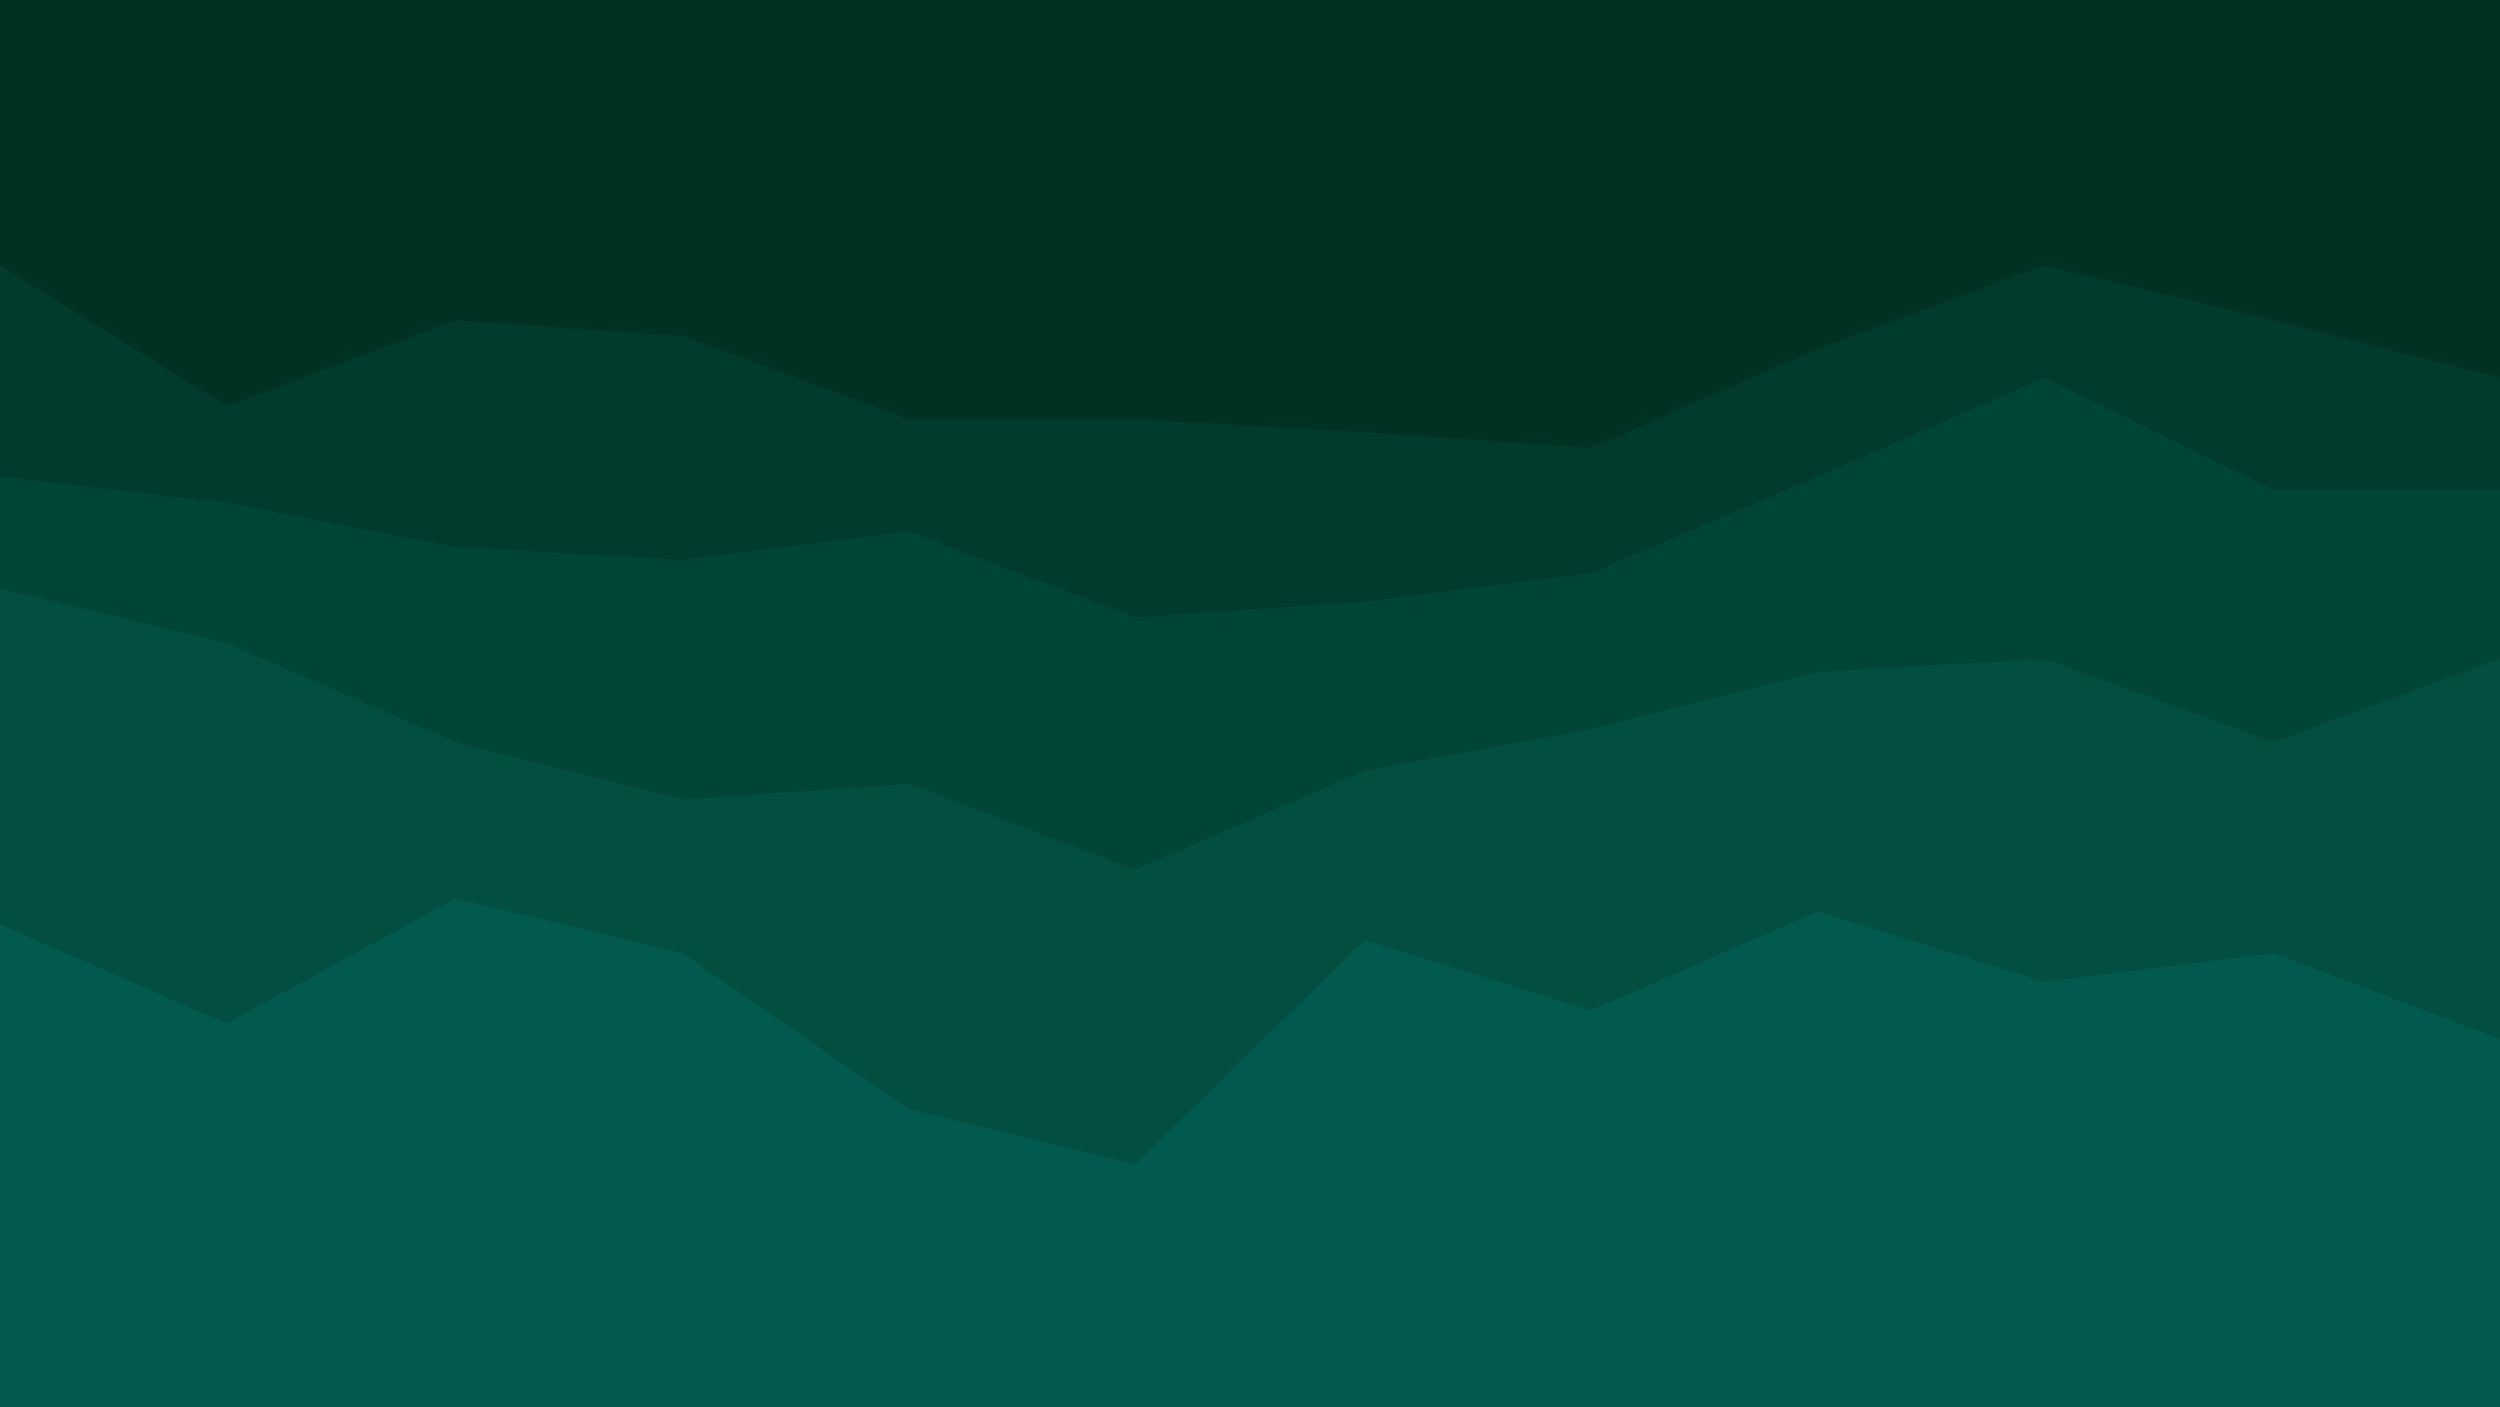
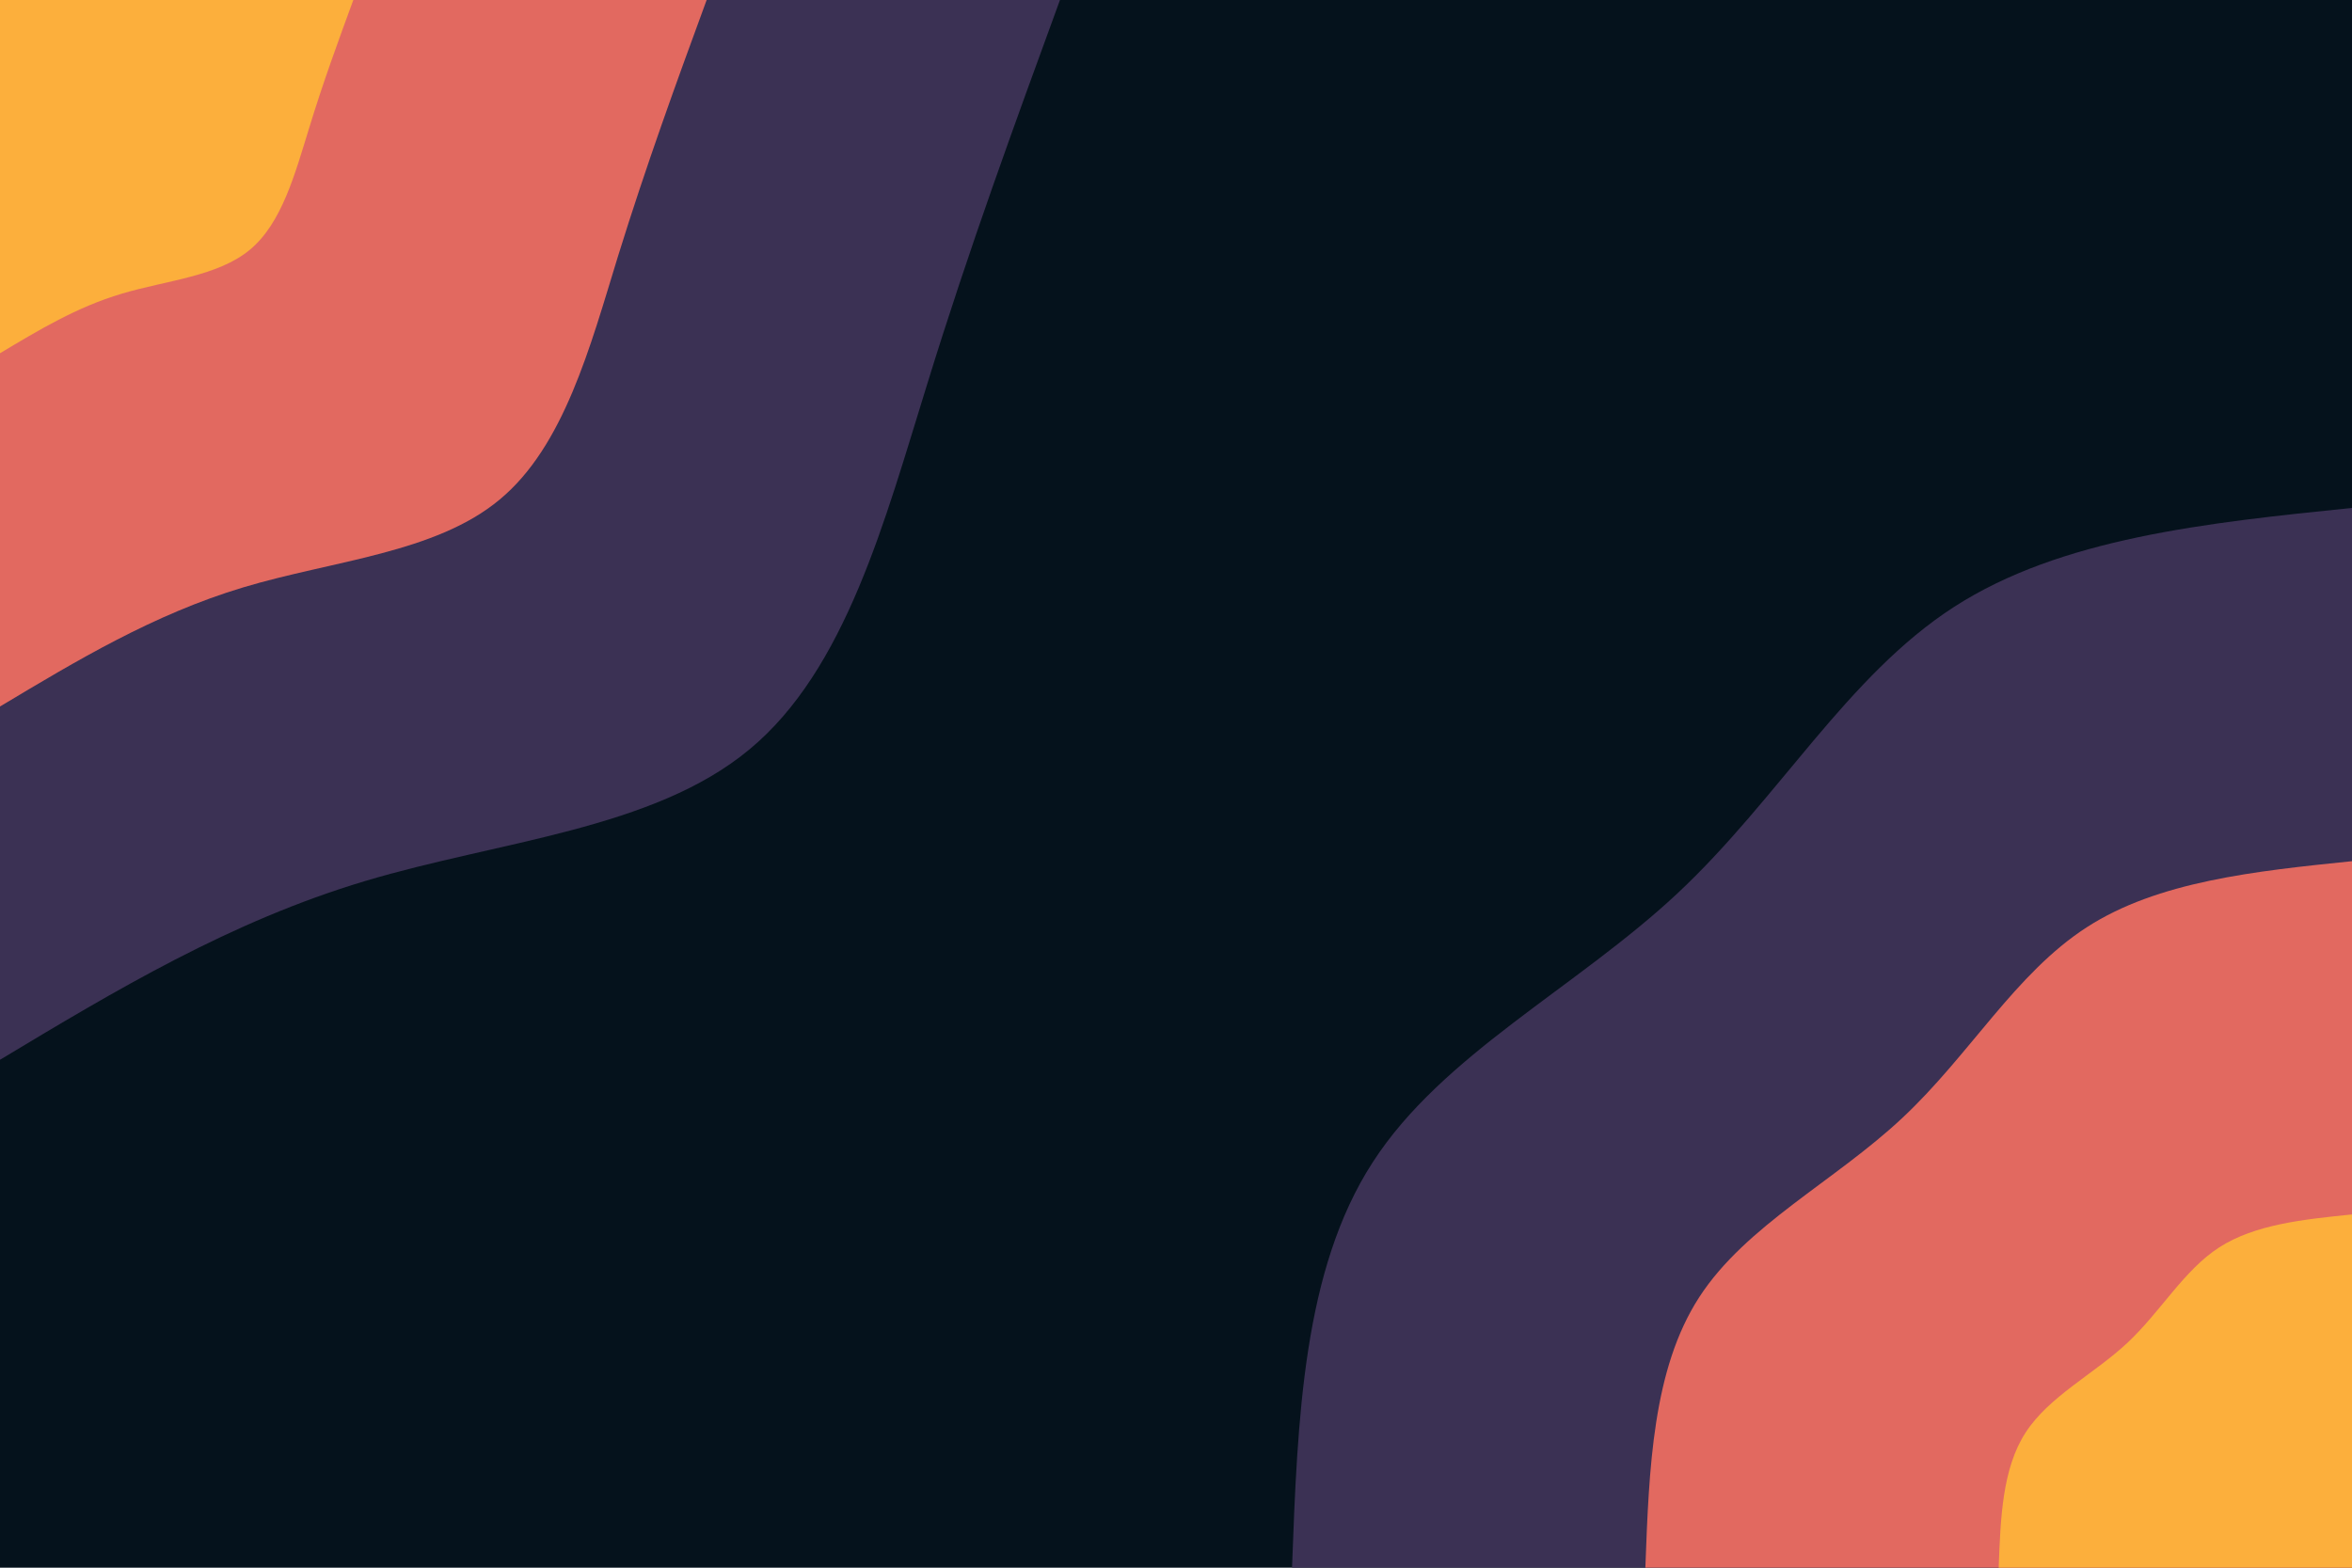
- <svg xmlns="http://www.w3.org/2000/svg" id="visual" viewBox="0 0 960 540" width="960" height="540" version="1.1">
-   <path d="M0 104L87 158L175 125L262 131L349 163L436 163L524 168L611 174L698 136L785 104L873 125L960 147L960 0L873 0L785 0L698 0L611 0L524 0L436 0L349 0L262 0L175 0L87 0L0 0Z" fill="#003223" />
-   <path d="M0 185L87 195L175 212L262 217L349 206L436 239L524 233L611 222L698 185L785 147L873 190L960 190L960 145L873 123L785 102L698 134L611 172L524 166L436 161L349 161L262 129L175 123L87 156L0 102Z" fill="#013b2d" />
-   <path d="M0 228L87 249L175 287L262 309L349 303L436 336L524 298L611 282L698 260L785 255L873 287L960 255L960 188L873 188L785 145L698 183L611 220L524 231L436 237L349 204L262 215L175 210L87 193L0 183Z" fill="#014537" />
-   <path d="M0 357L87 395L175 347L262 368L349 428L436 449L524 363L611 390L698 352L785 379L873 368L960 401L960 253L873 285L785 253L698 258L611 280L524 296L436 334L349 301L262 307L175 285L87 247L0 226Z" fill="#024f42" />
-   <path d="M0 541L87 541L175 541L262 541L349 541L436 541L524 541L611 541L698 541L785 541L873 541L960 541L960 399L873 366L785 377L698 350L611 388L524 361L436 447L349 426L262 366L175 345L87 393L0 355Z" fill="#02594e" />
+ <svg xmlns="http://www.w3.org/2000/svg" id="visual" viewBox="0 0 900 600" width="900" height="600" version="1.1">
+   <rect x="0" y="0" width="900" height="600" fill="#05121c" />
+   <defs>
+     <linearGradient id="grad1_0" x1="33.3%" y1="100%" x2="100%" y2="0%">
+       <stop offset="20%" stop-color="#fcaf3c" stop-opacity="1" />
+       <stop offset="80%" stop-color="#fcaf3c" stop-opacity="1" />
+     </linearGradient>
+   </defs>
+   <defs>
+     <linearGradient id="grad1_1" x1="33.3%" y1="100%" x2="100%" y2="0%">
+       <stop offset="20%" stop-color="#fcaf3c" stop-opacity="1" />
+       <stop offset="80%" stop-color="#94466f" stop-opacity="1" />
+     </linearGradient>
+   </defs>
+   <defs>
+     <linearGradient id="grad1_2" x1="33.3%" y1="100%" x2="100%" y2="0%">
+       <stop offset="20%" stop-color="#05121c" stop-opacity="1" />
+       <stop offset="80%" stop-color="#94466f" stop-opacity="1" />
+     </linearGradient>
+   </defs>
+   <defs>
+     <linearGradient id="grad2_0" x1="0%" y1="100%" x2="66.7%" y2="0%">
+       <stop offset="20%" stop-color="#fcaf3c" stop-opacity="1" />
+       <stop offset="80%" stop-color="#fcaf3c" stop-opacity="1" />
+     </linearGradient>
+   </defs>
+   <defs>
+     <linearGradient id="grad2_1" x1="0%" y1="100%" x2="66.7%" y2="0%">
+       <stop offset="20%" stop-color="#94466f" stop-opacity="1" />
+       <stop offset="80%" stop-color="#fcaf3c" stop-opacity="1" />
+     </linearGradient>
+   </defs>
+   <defs>
+     <linearGradient id="grad2_2" x1="0%" y1="100%" x2="66.7%" y2="0%">
+       <stop offset="20%" stop-color="#94466f" stop-opacity="1" />
+       <stop offset="80%" stop-color="#05121c" stop-opacity="1" />
+     </linearGradient>
+   </defs>
+   <g transform="translate(900, 600)">
+     <path d="M-405.6 0C-403.5 -57 -401.4 -114 -374.7 -155.2C-348.1 -196.4 -296.8 -221.9 -258.1 -258.1C-219.4 -294.3 -193.2 -341.3 -152.3 -367.7C-111.4 -394.1 -55.7 -399.9 0 -405.6L0 0Z" fill="#3b3154" />
+     <path d="M-270.4 0C-269 -38 -267.6 -76 -249.8 -103.5C-232 -131 -197.9 -147.9 -172.1 -172.1C-146.3 -196.2 -128.8 -227.5 -101.5 -245.1C-74.3 -262.7 -37.1 -266.6 0 -270.4L0 0Z" fill="#e26960" />
+     <path d="M-135.2 0C-134.5 -19 -133.8 -38 -124.9 -51.7C-116 -65.5 -98.9 -74 -86 -86C-73.1 -98.1 -64.4 -113.8 -50.8 -122.6C-37.1 -131.4 -18.6 -133.3 0 -135.2L0 0Z" fill="#fcaf3c" />
+   </g>
+   <g transform="translate(0, 0)">
+     <path d="M405.6 0C388.3 47.4 370.9 94.8 354.8 147C338.6 199.1 323.7 256.2 286.8 286.8C249.9 317.5 191.1 321.8 139.7 337.2C88.2 352.6 44.1 379.1 0 405.6L0 0Z" fill="#3b3154" />
+     <path d="M270.4 0C258.8 31.6 247.3 63.2 236.5 98C225.8 132.8 215.8 170.8 191.2 191.2C166.6 211.7 127.4 214.5 93.1 224.8C58.8 235.1 29.4 252.8 0 270.4L0 0Z" fill="#e26960" />
+     <path d="M135.2 0C129.4 15.8 123.6 31.6 118.3 49C112.9 66.4 107.9 85.4 95.6 95.6C83.3 105.8 63.7 107.3 46.6 112.4C29.4 117.5 14.7 126.4 0 135.2L0 0Z" fill="#fcaf3c" />
+   </g>
</svg>
